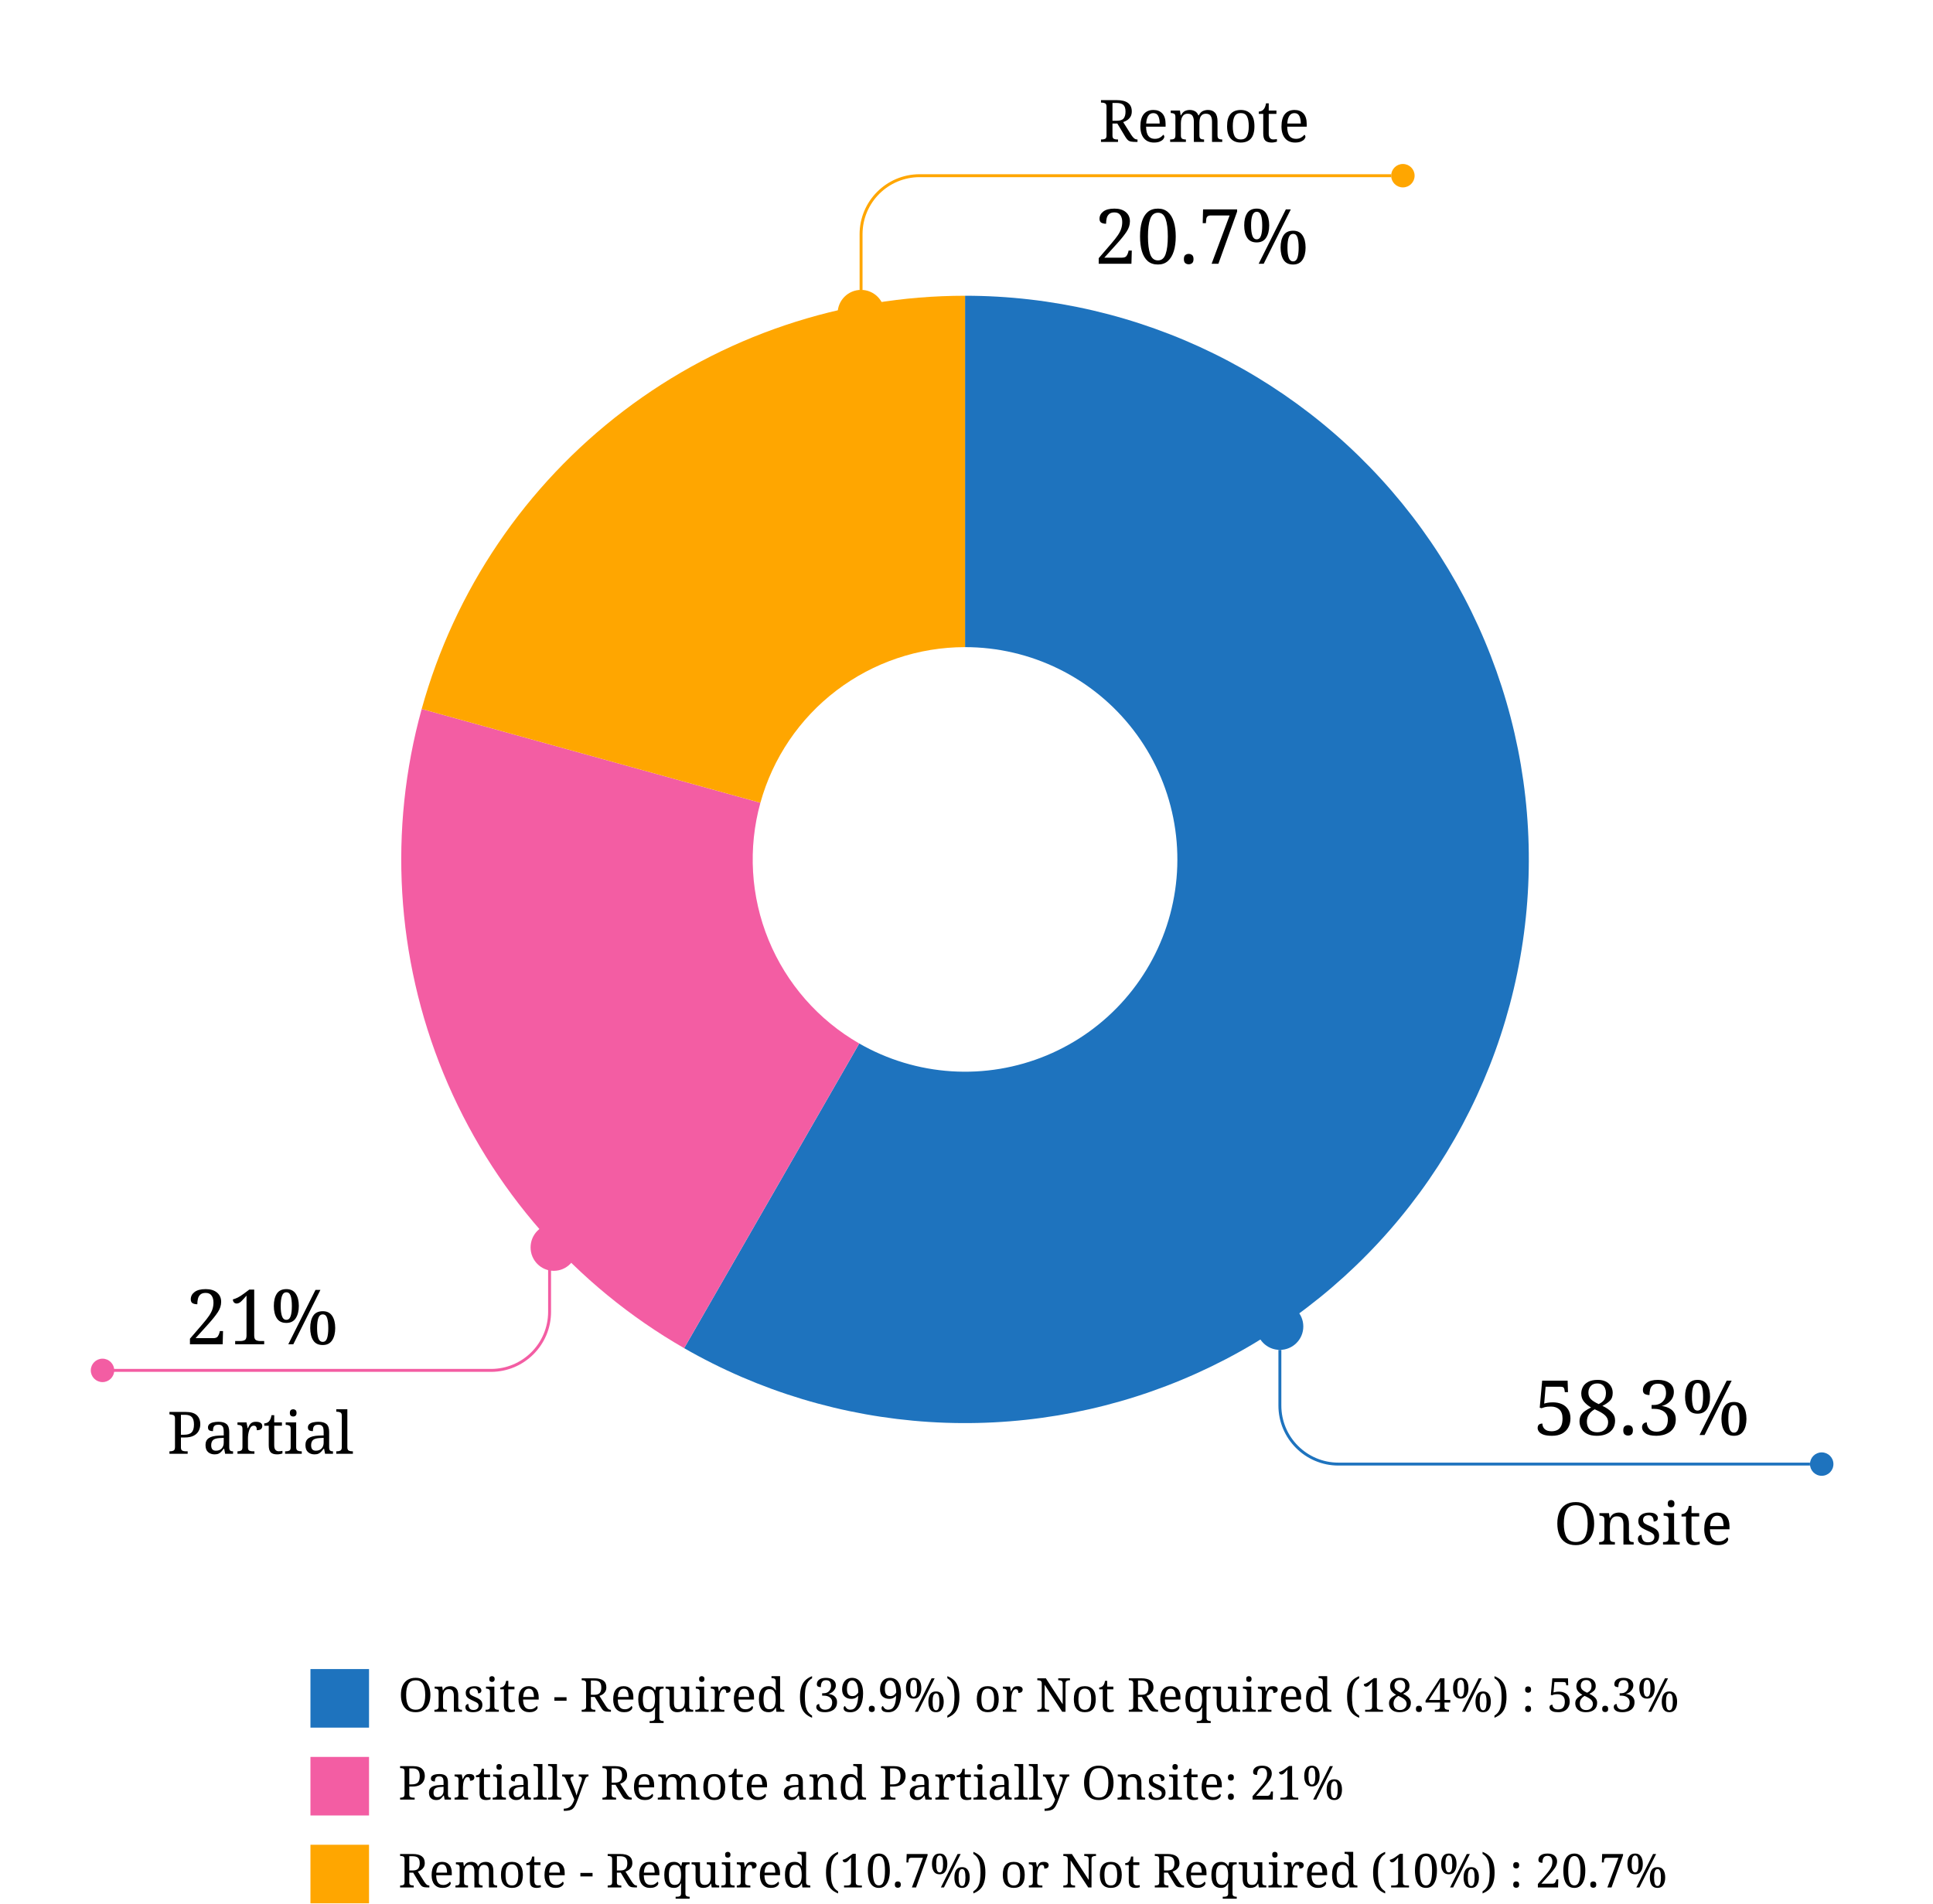
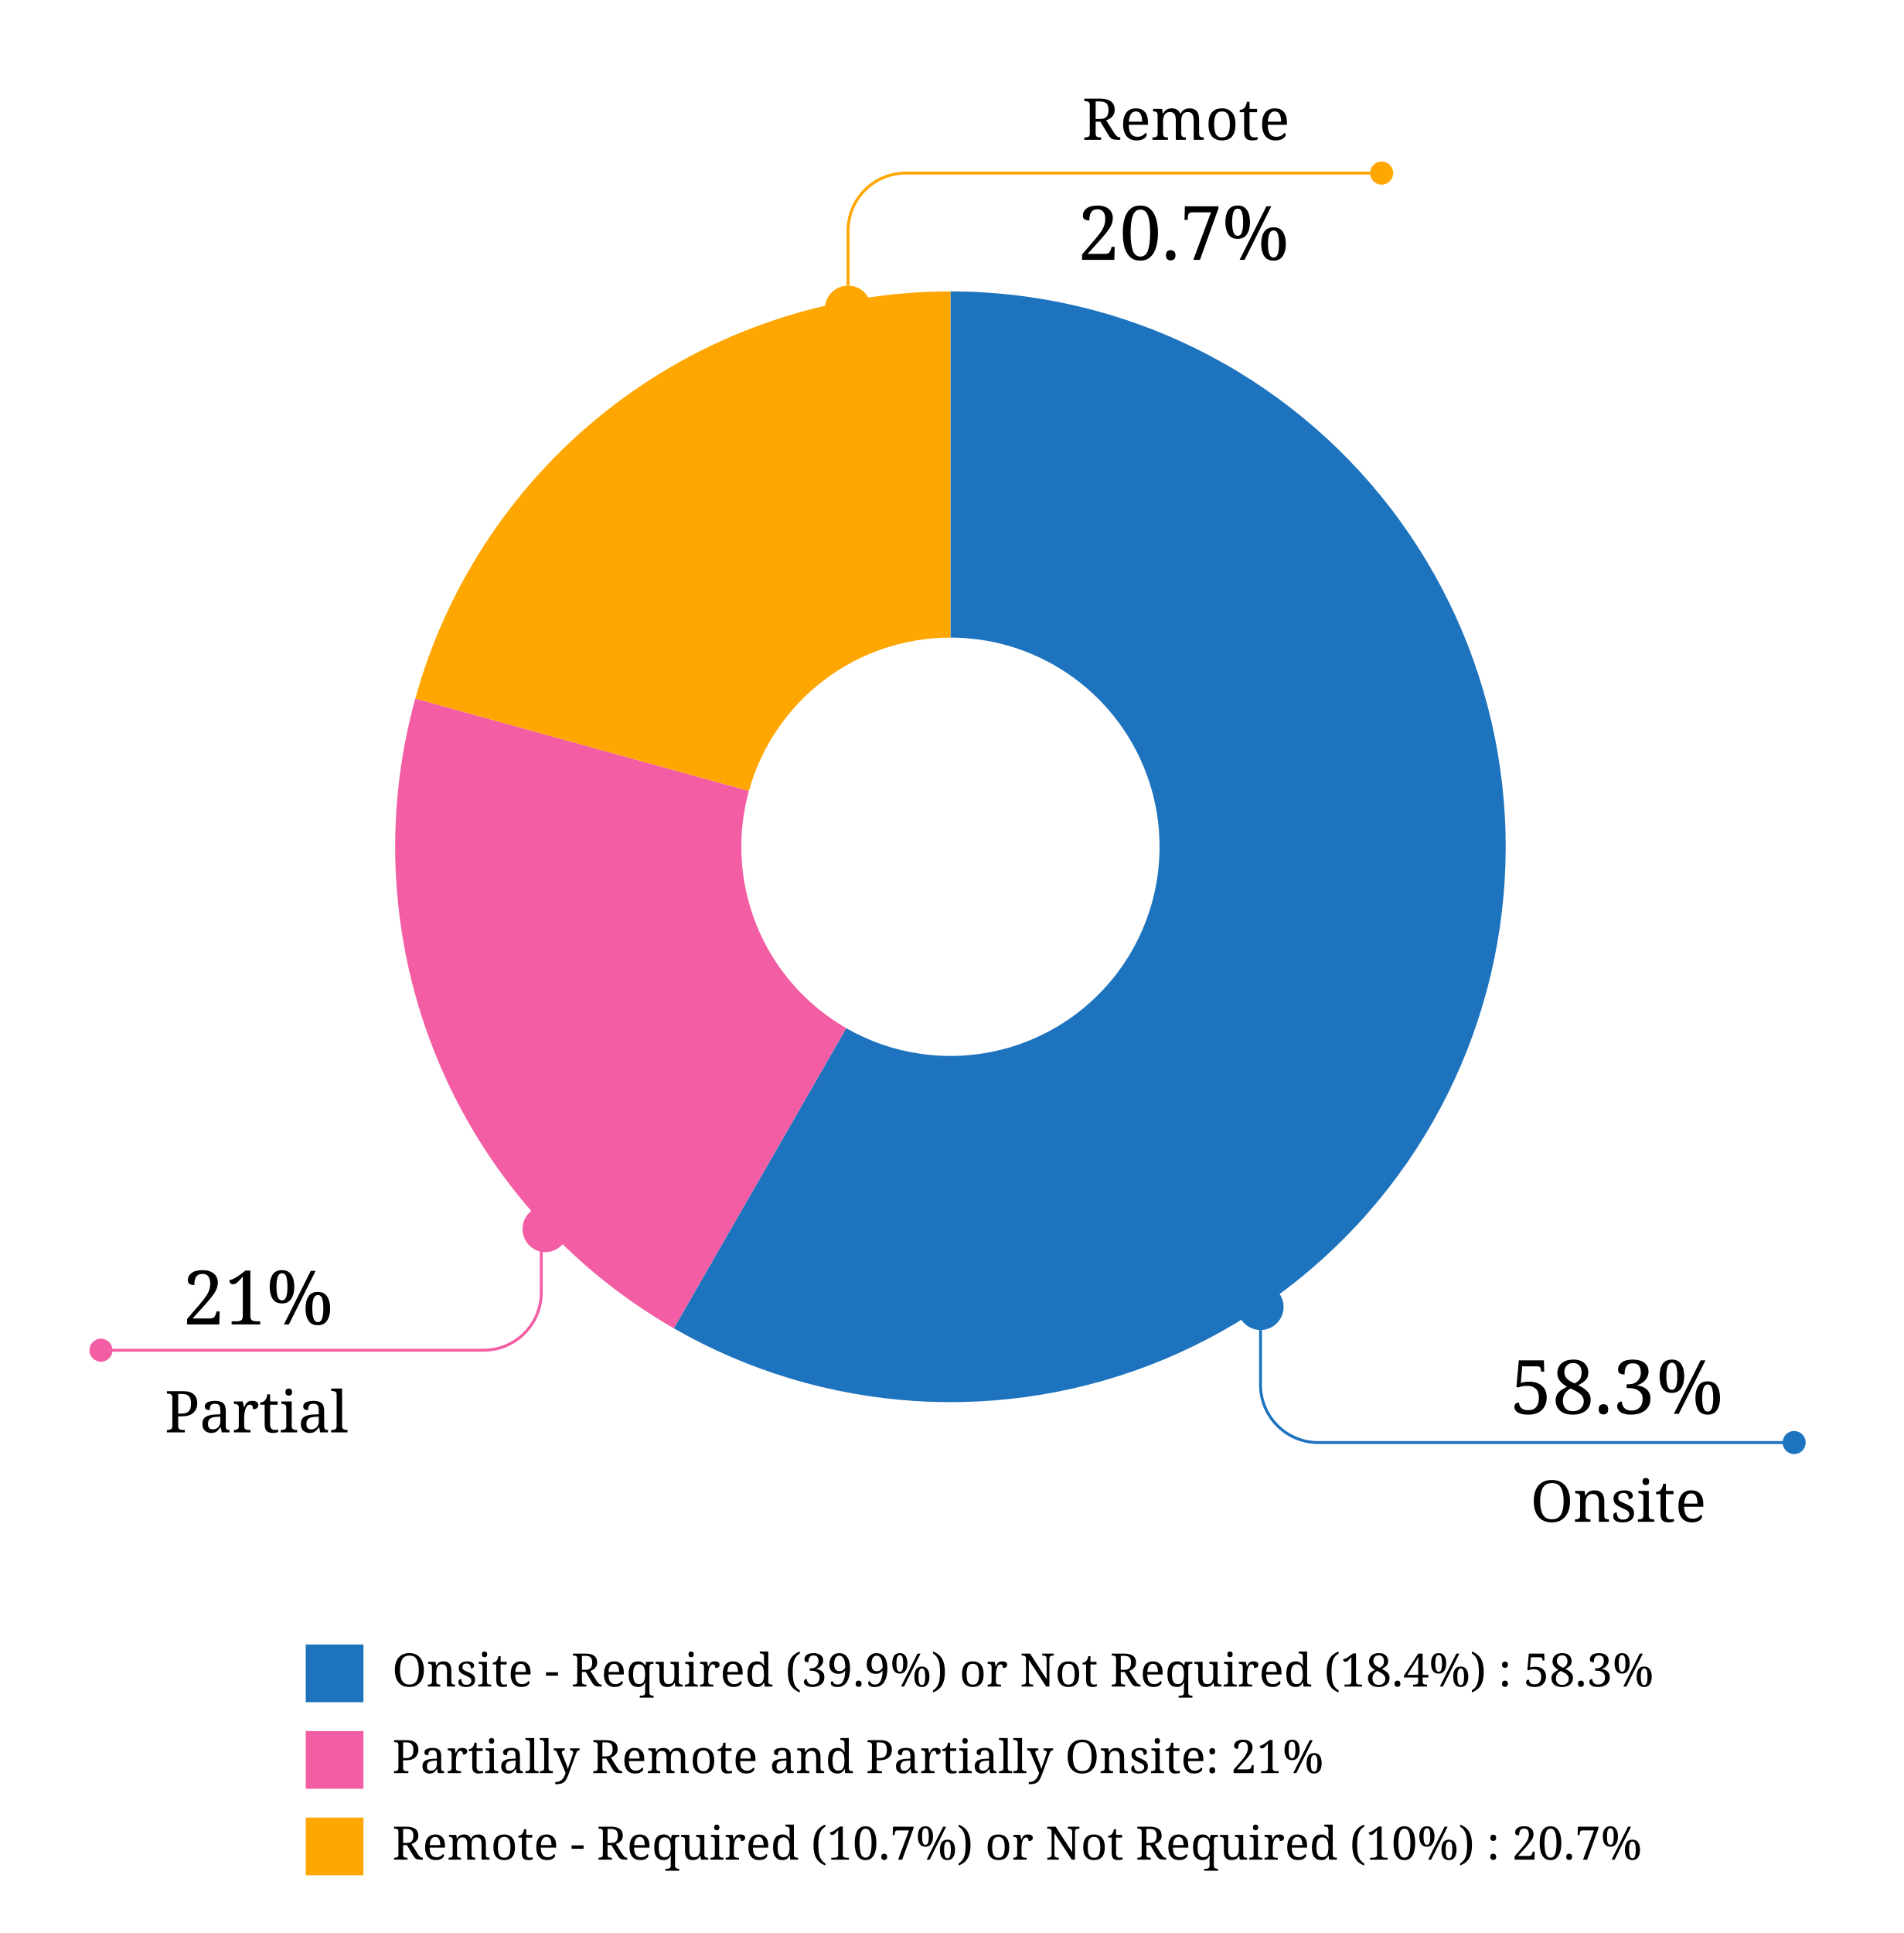
- <svg xmlns="http://www.w3.org/2000/svg" width="660" height="650" viewBox="0 0 660 650" fill="none">
+ <svg xmlns="http://www.w3.org/2000/svg" width="660" height="670" viewBox="0 0 660 670" fill="none">
  <style type="text/css">
  
    @font-face{font-family:"tabular-numbers";src:local("charter"),local("cambria");unicode-range:U+0030-0039}
    text{font-family:'tabular-numbers',georgia,bitstream charter,serif !important}
  
</style>
  <g id="overall-work-location-precovid">
    <g id="Legend">
      <g id="Positive">
        <rect id="Rectangle 1" x="106" y="570" width="20" height="20" fill="#1E73BE" />
        <text id="Onsite - Required (39.9%) or Not Required (18.4%) : 58.3%" fill="black" xml:space="preserve" style="white-space: pre" font-family="Georgia" font-size="16" letter-spacing="0em">
          <tspan x="136" y="584.582">Onsite - Required (39.9%) or Not Required (18.4%) : 58.3%</tspan>
        </text>
      </g>
      <g id="Neutral">
        <rect id="Rectangle 1_2" x="106" y="600" width="20" height="20" fill="#F35DA3" />
        <text id="Partially Remote and Partially Onsite: 21%" fill="black" xml:space="preserve" style="white-space: pre" font-family="Georgia" font-size="16" letter-spacing="0em">
          <tspan x="136" y="614.582">Partially Remote and Partially Onsite: 21%</tspan>
        </text>
      </g>
      <g id="Negative">
        <rect id="Rectangle 1_3" x="106" y="630" width="20" height="20" fill="#FFA600" />
        <text id="Remote - Required (10.7%) or Not Required (10%) : 20.7%" fill="black" xml:space="preserve" style="white-space: pre" font-family="Georgia" font-size="16" letter-spacing="0em">
          <tspan x="136" y="644.582">Remote - Required (10.7%) or Not Required (10%) : 20.7%</tspan>
        </text>
      </g>
    </g>
    <g id="Labels">
      <g id="Remote">
        <g id="Label">
          <g id="Frame 1">
            <circle id="end point" cx="622" cy="500" r="4" transform="rotate(-180 622 500)" fill="#1E73BE" />
            <g id="connector-frame">
              <path id="connector" d="M618 500.5H457V499.5H618V500.5ZM436.5 480V461H437.5V480H436.5ZM457 500.5C445.678 500.5 436.5 491.322 436.5 480H437.5C437.5 490.77 446.23 499.5 457 499.5V500.5Z" fill="#1E73BE" />
            </g>
          </g>
          <circle id="start point" cx="437" cy="453" r="8" transform="rotate(-180 437 453)" fill="#1E73BE" />
        </g>
        <g id="Frame 2">
          <g id="58.3%">
            <text fill="black" xml:space="preserve" style="white-space: pre" font-family="Georgia" font-size="26" letter-spacing="0em">
              <tspan x="523.572" y="490.071">58.3</tspan>
            </text>
            <text fill="black" xml:space="preserve" style="white-space: pre" font-family="Georgia" font-size="26" letter-spacing="0em">
              <tspan x="574.176" y="490.071">%</tspan>
            </text>
          </g>
          <text id="Onsite" fill="black" xml:space="preserve" style="white-space: pre" font-family="Georgia" font-size="20" letter-spacing="0em">
            <tspan x="530.604" y="527.478">Onsite</tspan>
          </text>
        </g>
      </g>
      <g id="Negative_2">
        <g id="Label_2">
          <g id="Frame 1_2">
            <circle id="end point_2" r="4" transform="matrix(-1 0 0 1 479 60)" fill="#FFA600" />
            <g id="connector-frame_2">
              <path id="connector_2" d="M475 59.5H314V60.5H475V59.5ZM293.5 80V99H294.5V80H293.5ZM314 59.5C302.678 59.5 293.5 68.678 293.5 80H294.5C294.5 69.23 303.23 60.5 314 60.5V59.5Z" fill="#FFA600" />
            </g>
          </g>
          <circle id="start point_2" r="8" transform="matrix(-1 0 0 1 294 107)" fill="#FFA600" />
        </g>
        <g id="Frame 2_2">
          <text id="Remote_2" fill="black" xml:space="preserve" style="white-space: pre" font-family="Georgia" font-size="20" letter-spacing="0em">
            <tspan x="375.154" y="48.477">Remote</tspan>
          </text>
          <text id="20.7%" fill="black" xml:space="preserve" style="white-space: pre" font-family="Georgia" font-size="26" letter-spacing="0em">
            <tspan x="373.547" y="90.071">20.7%</tspan>
          </text>
        </g>
      </g>
      <g id="Partial">
        <g id="Frame 2_3">
          <text id="21%" fill="black" xml:space="preserve" style="white-space: pre" font-family="Georgia" font-size="26" letter-spacing="0em">
            <tspan x="63.261" y="459.071">21%</tspan>
          </text>
          <text id="Partial_2" fill="black" xml:space="preserve" style="white-space: pre" font-family="Georgia" font-size="20" letter-spacing="0em">
            <tspan x="57.089" y="496.478">Partial</tspan>
          </text>
        </g>
        <ellipse id="start point_3" cx="189.08" cy="426" rx="7.92" ry="8" fill="#F35DA3" />
        <g id="connector-frame_3">
          <path id="connector_3" d="M34.648 468.5H167.648V467.5H34.648V468.5ZM188.148 448V429H187.148V448H188.148ZM167.648 468.5C178.97 468.5 188.148 459.322 188.148 448H187.148C187.148 458.77 178.418 467.5 167.648 467.5V468.5Z" fill="#F35DA3" />
        </g>
        <g id="Label_3">
          <g id="Frame 1_3">
            <circle id="end point_3" cx="35" cy="468" r="4" fill="#F35DA3" />
          </g>
        </g>
      </g>
    </g>
    <g id="Donut chart">
      <path id="Donut_1" d="M329.5 101C359.01 101 388.125 107.785 414.595 120.83C441.066 133.875 464.182 152.831 482.159 176.233C500.136 199.636 512.492 226.858 518.272 255.797C524.051 284.735 523.101 314.615 515.493 343.128C507.885 371.64 493.823 398.022 474.395 420.234C454.967 442.447 430.692 459.895 403.446 471.231C376.2 482.567 346.712 487.487 317.262 485.611C287.812 483.734 259.187 475.113 233.599 460.411L293.382 356.363C303.018 361.9 313.799 365.147 324.891 365.853C335.983 366.56 347.088 364.707 357.35 360.438C367.611 356.168 376.754 349.597 384.071 341.231C391.388 332.865 396.684 322.93 399.549 312.191C402.415 301.453 402.773 290.199 400.596 279.3C398.419 268.401 393.766 258.149 386.995 249.335C380.224 240.521 371.518 233.381 361.549 228.468C351.58 223.555 340.614 221 329.5 221L329.5 101Z" fill="#1E73BE" />
      <path id="Donut_2" d="M233.599 460.411C196.557 439.128 167.647 406.128 151.423 366.607C135.198 327.087 132.581 283.293 143.983 242.121L259.63 274.15C255.336 289.656 256.321 306.15 262.432 321.034C268.542 335.918 279.431 348.347 293.382 356.363L233.599 460.411Z" fill="#F35DA3" />
      <path id="Donut_3" d="M143.983 242.121C155.22 201.549 179.447 165.779 212.954 140.29C246.461 114.801 287.4 101 329.5 101V221C313.644 221 298.226 226.198 285.606 235.798C272.987 245.397 263.862 258.869 259.63 274.15L143.983 242.121Z" fill="#FFA600" />
    </g>
  </g>
</svg>
